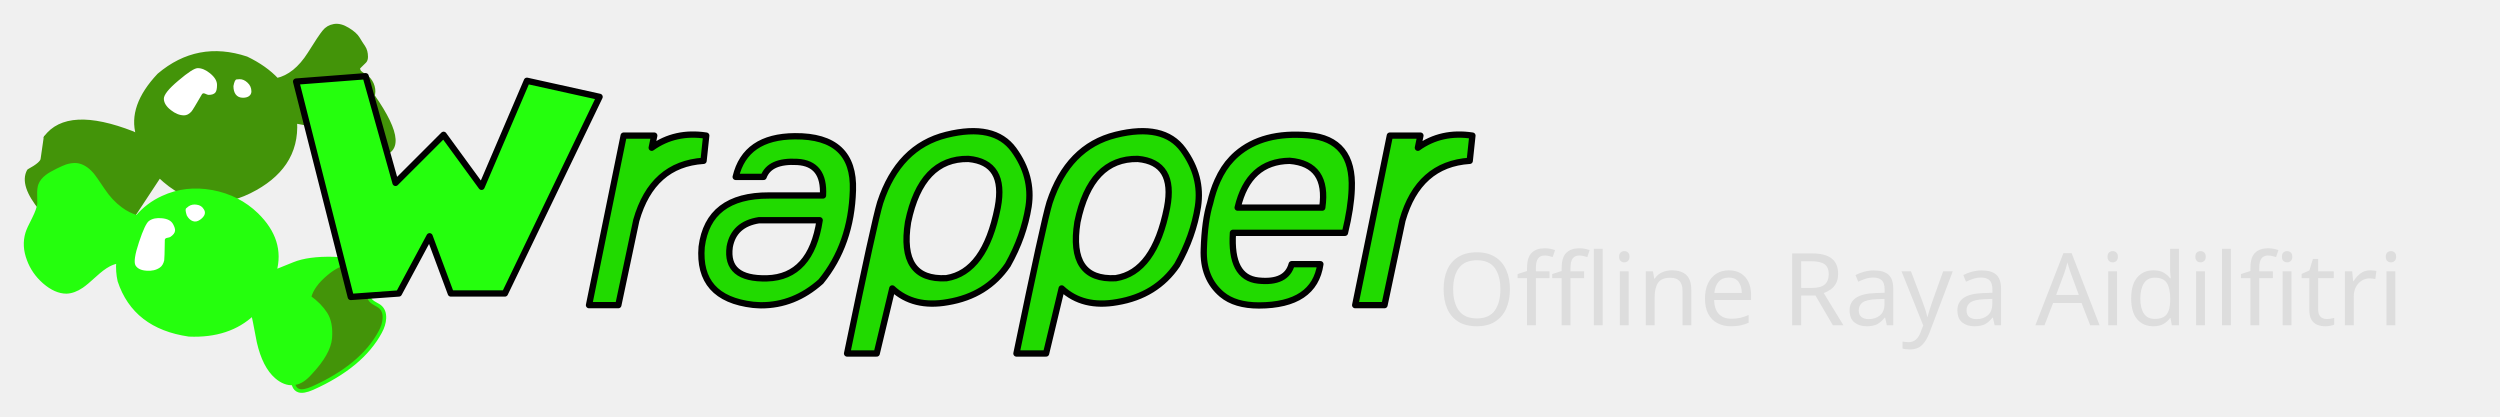
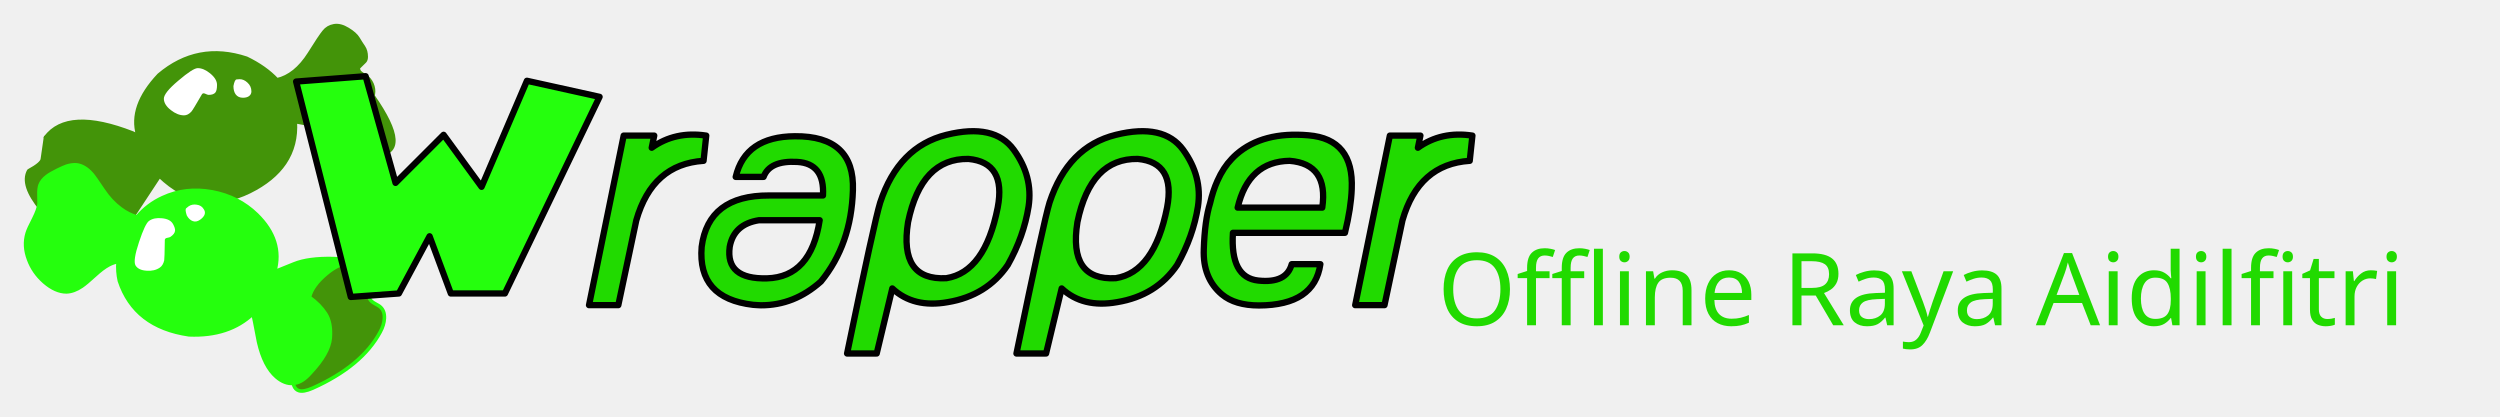
<svg xmlns="http://www.w3.org/2000/svg" width="1050.802" height="175.127" viewBox="0 0 1050.802 175.127" version="1.1" id="svg1906">
  <defs id="defs1910" />
  <g stroke="#439409" stroke-linecap="round" stroke-linejoin="round" stroke-width="1.5" id="g1888">
    <path fill="#439409" d="m 19.121,57.784 -1.3,9 q -0.1,1.95 -5.75,5 -3.3,5.95 5.35,16.4 l 22.45,-10.95 q 2.8,-4.8 2.35,-9.15 l -5.6,2.45 5.6,-2.45 q -0.15,-1.45 -0.65,-2.85 -10.15,-18.65 -22.45,-7.45 z" id="path1882" style="fill:#439409;fill-opacity:1" />
    <path fill="#25ff0d" d="m 116.421,33.534 c -3.267,-3.5 -7.533,-6.517 -12.8,-9.05 -13.667,-4.533 -25.95,-2.183 -36.85,7.05 -8.267,8.767 -11.217,17.183 -8.85,25.25 1.767,0.5 4.25,0.75 7.45,0.75 -3.2,0 -5.683,-0.25 -7.45,-0.75 -0.867,-0.233 -1.567,-0.517 -2.1,-0.85 -18.267,-7.133 -30.5,-6.517 -36.7,1.85 8.2,-7.467 15.683,-4.983 22.45,7.45 0.333,0.933 0.55,1.883 0.65,2.85 0.3,2.9 -0.483,5.95 -2.35,9.15 l 13.05,18.15 14.1,-21.4 3.7,-5.65 -3.7,5.65 c 11.567,11.1 24.183,13.3 37.85,6.6 6.673,-3.296 11.618,-7.331 14.833,-12.104 3.353,-4.978 4.825,-10.76 4.417,-17.346 -0.533,-6.8 -3.1,-12.667 -7.7,-17.6 m -33.3,-4.9 c 1.667,0 3.417,0.75 5.25,2.25 1.9,1.567 2.85,3.167 2.85,4.8 0,1.5 -0.217,2.55 -0.65,3.15 -0.533,0.7 -1.5,1.05 -2.9,1.05 -0.267,0 -0.75,-0.167 -1.45,-0.5 -0.7,-0.367 -1.217,-0.167 -1.55,0.6 -2.4,4.167 -3.817,6.483 -4.25,6.95 -0.967,1.033 -1.983,1.55 -3.05,1.55 -1.833,0 -3.683,-0.733 -5.55,-2.2 -1.9,-1.467 -2.883,-3.033 -2.95,-4.7 -0.067,-1.667 1.967,-4.233 6.1,-7.7 4.1,-3.5 6.817,-5.25 8.15,-5.25 m 15.95,11.05 c -0.633,-0.867 -0.95,-2.033 -0.95,-3.5 0.333,-1.8 0.767,-2.733 1.3,-2.8 0.533,-0.067 0.967,-0.1 1.3,-0.1 1.167,0 2.25,0.467 3.25,1.4 1.133,1 1.7,2.25 1.7,3.75 0,0.833 -0.35,1.5 -1.05,2 -0.633,0.433 -1.467,0.65 -2.5,0.65 -1.333,0 -2.35,-0.467 -3.05,-1.4 m 57.65,0.55 c -0.267,0.8 -0.783,2.1 -1.55,3.9 -0.8,1.8 -1.05,3.317 -0.75,4.55 0.333,1.3 1.567,2.733 3.7,4.3 2.2,1.633 3.517,3.033 3.95,4.2 0.3,0.9 0.317,1.867 0.05,2.9 -0.233,0.967 -0.667,1.867 -1.3,2.7 -0.733,0.867 -1.7,1.65 -2.9,2.35 0.133,-0.033 0.267,-0.05 0.4,-0.05 10.133,-0.533 9.6,-8.817 -1.6,-24.85 m -3.9,-20.45 c -0.767,-1.1 -1.533,-2.3 -2.3,-3.6 -0.767,-1.3 -2.2,-2.583 -4.3,-3.85 -2.1,-1.3 -4.033,-1.8 -5.8,-1.5 -1.767,0.3 -3.183,1.133 -4.25,2.5 -1.1,1.333 -3.167,4.433 -6.2,9.3 -1.9,3 -4,5.433 -6.3,7.3 -2.333,1.867 -4.75,3.067 -7.25,3.6 4.6,4.933 7.167,10.8 7.7,17.6 4.8,0.8 8.2,1.7 10.2,2.7 2,0.967 3.867,2.633 5.6,5 1.733,2.367 3.067,3.767 4,4.2 0.933,0.433 2.567,1.2 4.9,2.3 2.3,1.067 4.233,1.383 5.8,0.95 1.567,-0.467 2.667,-0.85 3.3,-1.15 1.2,-0.7 2.167,-1.483 2.9,-2.35 0.633,-0.833 1.067,-1.733 1.3,-2.7 0.267,-1.033 0.25,-2 -0.05,-2.9 -0.433,-1.167 -1.75,-2.567 -3.95,-4.2 -2.133,-1.567 -3.367,-3 -3.7,-4.3 -0.3,-1.233 -0.05,-2.75 0.75,-4.55 0.767,-1.8 1.283,-3.1 1.55,-3.9 0.1,-0.3 0.167,-0.533 0.2,-0.7 0.233,-1.4 0.05,-2.8 -0.55,-4.2 -0.6,-1.367 -1.5,-2.467 -2.7,-3.3 -1.333,-0.8 -2.167,-1.383 -2.5,-1.75 -0.367,-0.5 -0.567,-1.1 -0.6,-1.8 l 2.75,-2.7 c 0.4,-0.433 0.6,-1.067 0.6,-1.9 0,-1.633 -0.367,-3 -1.1,-4.1 z" id="path1884" style="fill:#439409;fill-opacity:1" />
    <path fill="#ffffff" stroke="none" d="m 98.121,36.184 q 0,2.2 0.95,3.5 1.05,1.4 3.05,1.4 1.55,0 2.5,-0.65 1.05,-0.75 1.05,-2 0,-2.25 -1.7,-3.75 -1.5,-1.4 -3.25,-1.4 -0.5,0 -1.3,0.1 -0.8,0.1 -1.3,2.8 m -9.75,-5.3 q -2.75,-2.25 -5.25,-2.25 -2,0 -8.15,5.25 -6.2,5.2 -6.1,7.7 0.1,2.5 2.95,4.7 2.8,2.2 5.55,2.2 1.6,0 3.05,-1.55 0.65,-0.7 4.25,-6.95 0.5,-1.15 1.55,-0.6 1.05,0.5 1.45,0.5 2.1,0 2.9,-1.05 0.65,-0.9 0.65,-3.15 0,-2.45 -2.85,-4.8 z" id="path1886" />
  </g>
  <g stroke="#25ff0d" stroke-linecap="round" stroke-linejoin="round" stroke-width="1.5" id="g1896">
    <path fill="#25ff0d" d="m 53.321,97.534 q -3.3,6.2 -3.7,12.45 -0.35,4 0.55,8.05 6.4,19.4 29.3,22.7 16.75,0.7 26.85,-8.85 -0.65,-2.65 -1.4,-4.6 0.75,1.95 1.4,4.6 0.4,1.6 0.75,3.5 0.55,2.75 1.6,8.3 2.35,10.3 7.5,14.75 3.55,3.05 7.15,2.7 l 0.6,-0.1 q 3.2,-0.4 6.65,-4.35 7.7,-8.2 8.25,-14.6 0.5,-6.45 -1.95,-10.25 -2.45,-3.8 -6.8,-6.9 1.2,-4.95 7.15,-9.9 5.2,-4.35 9.6,-4.5 -0.95,-1.75 -6.6,-1.85 -10.6,-0.25 -16.7,2.25 -5.25,2.15 -8.05,3.25 -0.45,0.2 -0.85,0.35 -2.85,1 -6.3,0.65 3.45,0.35 6.3,-0.65 0.4,-0.15 0.85,-0.35 3.65,-13.05 -7.55,-24 -7.75,-7.5 -18.75,-9.55 -11.15,-2.05 -20.75,2.4 -6.35,2.9 -10.8,8.15 -2.45,2.85 -4.3,6.35 m 3.65,14.05 q -1.15,-2 1.45,-9.8 2.6,-7.85 4.25,-8.95 2.05,-1.45 5.35,-1.1 3.45,0.3 4.65,2.35 1.05,1.85 0.9,2.95 -0.15,1.3 -1.9,2.5 -0.3,0.25 -1.45,0.45 -1.1,0.15 -0.95,1.35 -0.1,7.2 -0.25,8.1 -0.5,2.15 -1.85,3.05 -2.25,1.55 -5.55,1.3 -3.4,-0.2 -4.65,-2.2 m 25.7,-25.55 q 2.1,0.25 3.1,2.1 0.65,1.05 0.15,2.25 -0.55,1.1 -1.85,2 -1.6,1.1 -3.05,0.55 -1.5,-0.55 -2.5,-2.35 -0.85,-2.55 -0.25,-3.05 0.65,-0.55 1.05,-0.85 1.45,-0.95 3.35,-0.65 m 29.7,44.5 7.7,6.15 -7.7,-6.15 m -80.2,-61.25 q -1.9,-0.15 -4.15,0.55 -1.4,0.5 -3.85,1.7 -3.05,1.5 -4.4,2.55 -2.2,1.65 -2.95,3.7 -0.5,1.45 -0.45,3.9 0.1,3.3 0.05,4 -0.3,2.4 -2.2,6.2 -2.3,4.4 -2.8,6.15 -1.6,5.25 0.6,11.05 2,5.45 6.55,9.45 4.8,4.15 9.35,4.15 3.15,-0.1 6.45,-2.35 1.85,-1.25 5.55,-4.65 3.25,-3 5.8,-4.35 2,-1.05 3.9,-1.35 0.4,-6.25 3.7,-12.45 1.85,-3.5 4.3,-6.35 -3.55,-0.95 -6.9,-3.45 -4.15,-3.05 -7.4,-7.95 -3.6,-5.4 -4.7,-6.65 -3.05,-3.45 -6.45,-3.85 m 10.7,32.75 q 3.15,0.05 5.2,0.25 -2.05,-0.2 -5.2,-0.25 -3.15,-0.05 -4.2,0 1.05,-0.05 4.2,0 z" id="path1890" style="fill:#25ff0d;fill-opacity:1" />
    <path fill="#439409" d="m 153.921,115.184 q -0.95,-1.85 -4.55,-3.45 -1.45,-0.65 -2.55,-1.2 -4.4,0.15 -9.6,4.5 -5.95,4.95 -7.15,9.9 4.35,3.1 6.8,6.9 2.45,3.8 1.95,10.25 -0.55,6.4 -8.25,14.6 -3.45,3.95 -6.65,4.35 l -0.6,0.1 q 0,0.45 0.2,0.95 0.6,1.6 2.05,2.1 1.95,0.65 5.75,-1 20.8,-9.3 28.5,-23.65 1.6,-2.9 1.75,-5.75 0.15,-3.35 -2,-5 -0.45,-0.35 -1.75,-1.05 -1.2,-0.65 -1.75,-1.2 -1.55,-1.5 -1.45,-5.4 0.15,-4.4 -0.7,-5.95 z" id="path1892" style="fill:#439409;fill-opacity:1" />
    <path fill="#ffffff" stroke="none" d="m 85.771,88.134 q -1,-1.85 -3.1,-2.1 -1.9,-0.3 -3.35,0.65 -0.4,0.3 -1.05,0.85 -0.6,0.5 0.25,3.05 1,1.8 2.5,2.35 1.45,0.55 3.05,-0.55 1.3,-0.9 1.85,-2 0.5,-1.2 -0.15,-2.25 m -27.35,13.65 q -2.6,7.8 -1.45,9.8 1.25,2 4.65,2.2 3.3,0.25 5.55,-1.3 1.35,-0.9 1.85,-3.05 0.15,-0.9 0.25,-8.1 -0.15,-1.2 0.95,-1.35 1.15,-0.2 1.45,-0.45 1.75,-1.2 1.9,-2.5 0.15,-1.1 -0.9,-2.95 -1.2,-2.05 -4.65,-2.35 -3.3,-0.35 -5.35,1.1 -1.65,1.1 -4.25,8.95 z" id="path1894" style="fill:#ffffff;fill-opacity:1" />
  </g>
-   <text x="604.203" y="136.716" fill="#dddddd" stroke-width="1.301" font-family="'Truebuchet MS'" font-size="62.435px" id="text1898" style="font-size:42.3px">Offline Raya Aidilfitri</text>
+   <text x="604.203" y="136.716" fill="#21da00" stroke-width="1.301" font-family="'Trebuchet MS'" font-size="62.435px" id="text1898" style="font-size:42.333px">Offline Raya Aidilfitri</text>
  <g stroke="#000000" stroke-linecap="round" stroke-linejoin="round" stroke-width="2" transform="matrix(1.32445,0,0,1.32445,-96.8482,-53.9889)" id="g1904">
    <path fill="#25ff0d" d="m 240.35,66.4 -14.4,33.65 -12.05,-16.5 -15.25,15.25 -9.5,-33.85 -22.05,1.7 17.35,68.35 15.25,-1.1 9.75,-18.15 6.75,18.15 h 17.15 L 263.4,71.5 Z" id="path1900" style="fill:#25ff0d;fill-opacity:1" />
    <path fill="#21da00" d="m 296.4,91.8 0.85,-8 q -9.85,-1.5 -17.3,3.85 l 0.8,-3.85 h -9.7 l -11,53.8 h 9.3 l 5.7,-26.9 q 5.1,-17.85 21.35,-18.9 m 37.25,38.3 q 9.65,-11.8 10.15,-28.95 0.6,-17.3 -18.4,-17.15 -15.75,0.1 -18.8,12.9 h 8.85 q 1.95,-5.25 10.7,-4.75 8.7,0.5 8.15,10.65 h -17.15 q -19.25,-0.05 -21.35,16.3 -1.35,16.35 16.3,18.4 0.75,0.05 1.45,0.1 0.55,0 1.05,0.05 10.55,0.05 19.05,-7.55 m -17.1,-1 q -13.25,0.35 -11.85,-10 1.3,-7.2 9.3,-8.45 h 19.25 q -2.75,18.05 -16.7,18.45 m 83,-22.8 q 1.45,-9.55 -4.7,-18 -6.2,-8.5 -21.35,-4.75 -15.2,3.75 -21.05,21.5 -1.8,5.8 -10.5,47.9 h 9.4 l 4.95,-20.65 q 6.75,6.3 17.6,4.35 12.4,-2.05 19.05,-11.8 5.1,-9.05 6.6,-18.55 m -19.1,-15.1 q 12.05,1.1 9.3,15.45 -4.05,20.45 -16.3,22.4 -15.1,0.8 -12.15,-17.8 4.2,-20.3 19.15,-20.05 m 68.15,-2.9 q -6.2,-8.5 -21.35,-4.75 -15.2,3.75 -21.05,21.5 -1.8,5.8 -10.5,47.9 h 9.4 l 4.95,-20.65 q 6.75,6.3 17.6,4.35 12.4,-2.05 19.05,-11.8 5.1,-9.05 6.6,-18.55 1.45,-9.55 -4.7,-18 m -33.55,22.95 q 4.2,-20.3 19.15,-20.05 12.05,1.1 9.3,15.45 -4.05,20.45 -16.3,22.4 -15.1,0.8 -12.15,-17.8 m 84.9,3.4 q 1.95,-8 2.15,-13.9 0.7,-15.85 -13.75,-17.05 -14.45,-1.25 -22.8,6 -0.8,0.7 -1.5,1.45 -2.7,2.8 -4.55,6.95 -1.45,3.2 -2.35,7.15 -1.7,5.45 -2,14.65 -0.35,9.15 5.75,14.3 4.2,3.5 11.75,3.5 17.6,-0.05 19.5,-13.1 h -9.1 q -1.65,6.15 -10.6,5.2 -8.95,-0.95 -8.05,-15.15 h 35.55 m -34.05,-8 Q 469.35,92 482.4,91.8 q 12.35,1 10.35,14.85 H 465.9 m 73.65,-14.85 0.85,-8 q -9.85,-1.5 -17.3,3.85 l 0.8,-3.85 h -9.7 l -11,53.8 h 9.3 l 5.7,-26.9 q 5.1,-17.85 21.35,-18.9 z" id="path1902" style="fill:#21da00;fill-opacity:1" />
  </g>
</svg>
